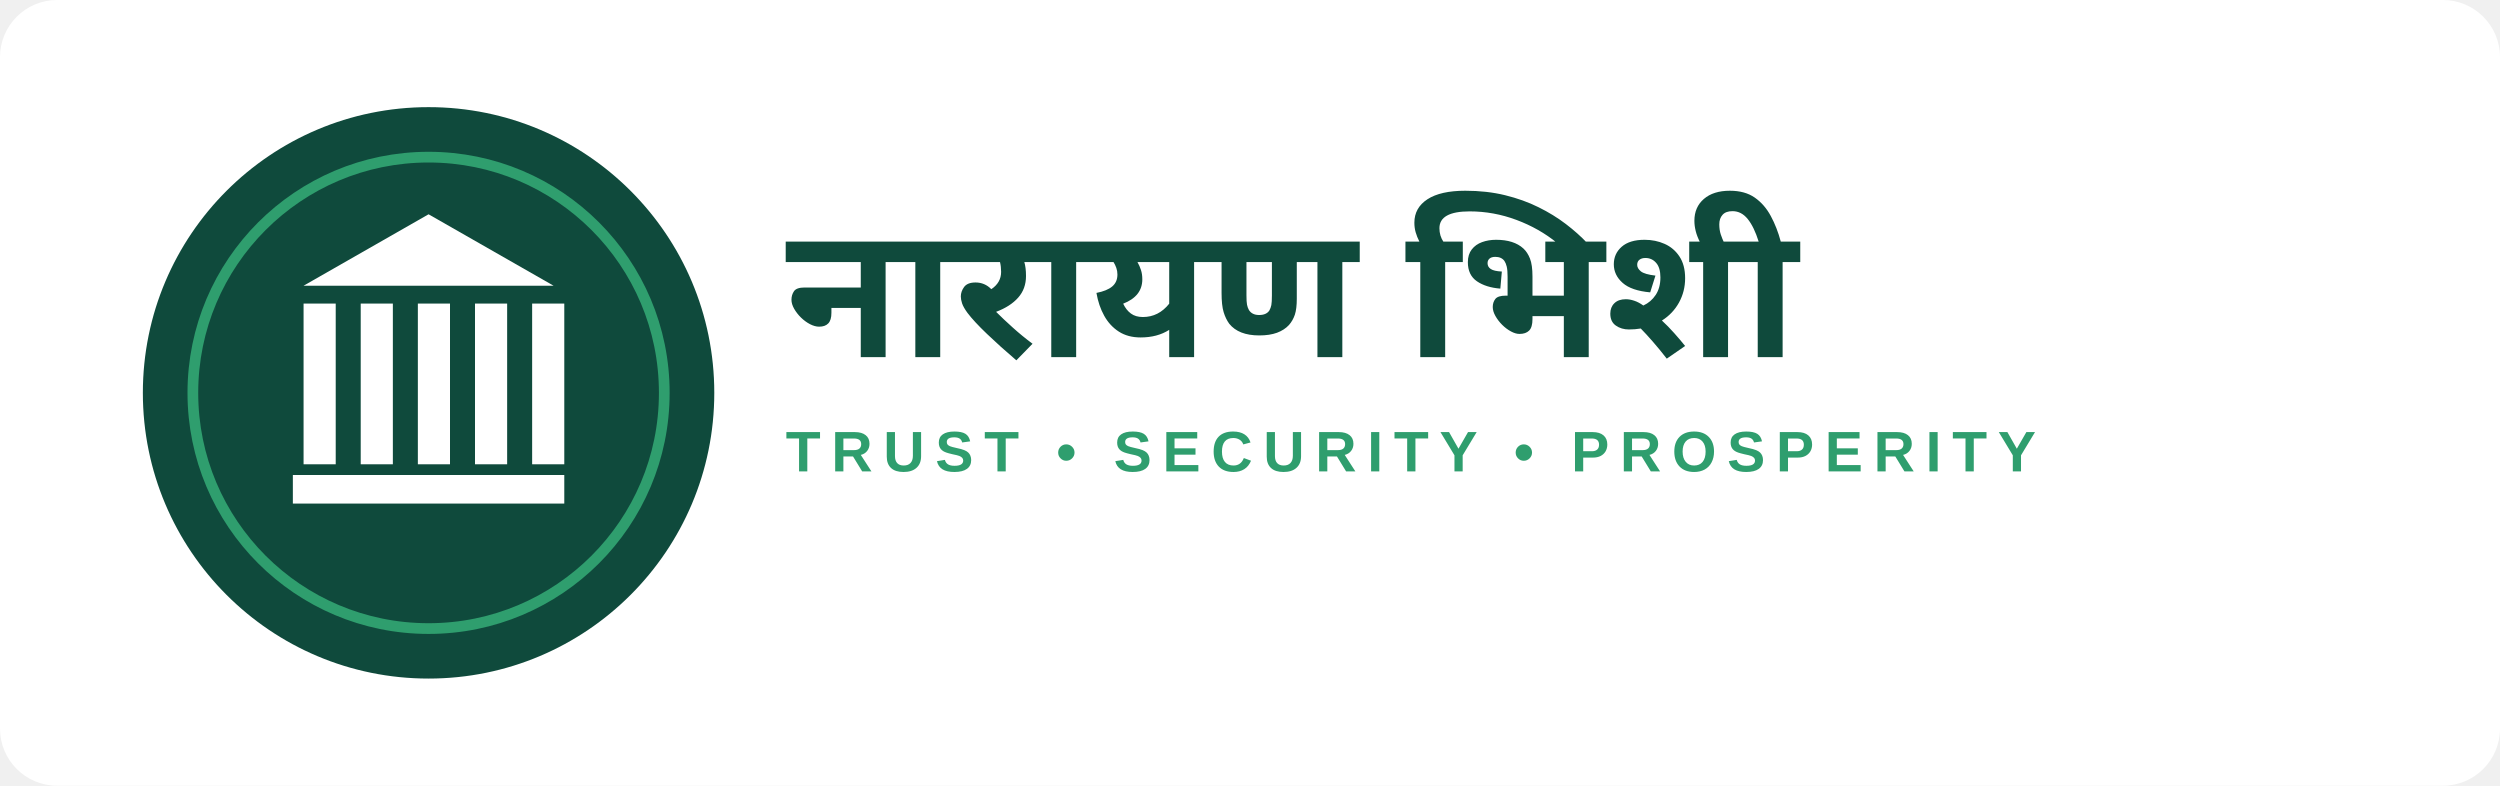
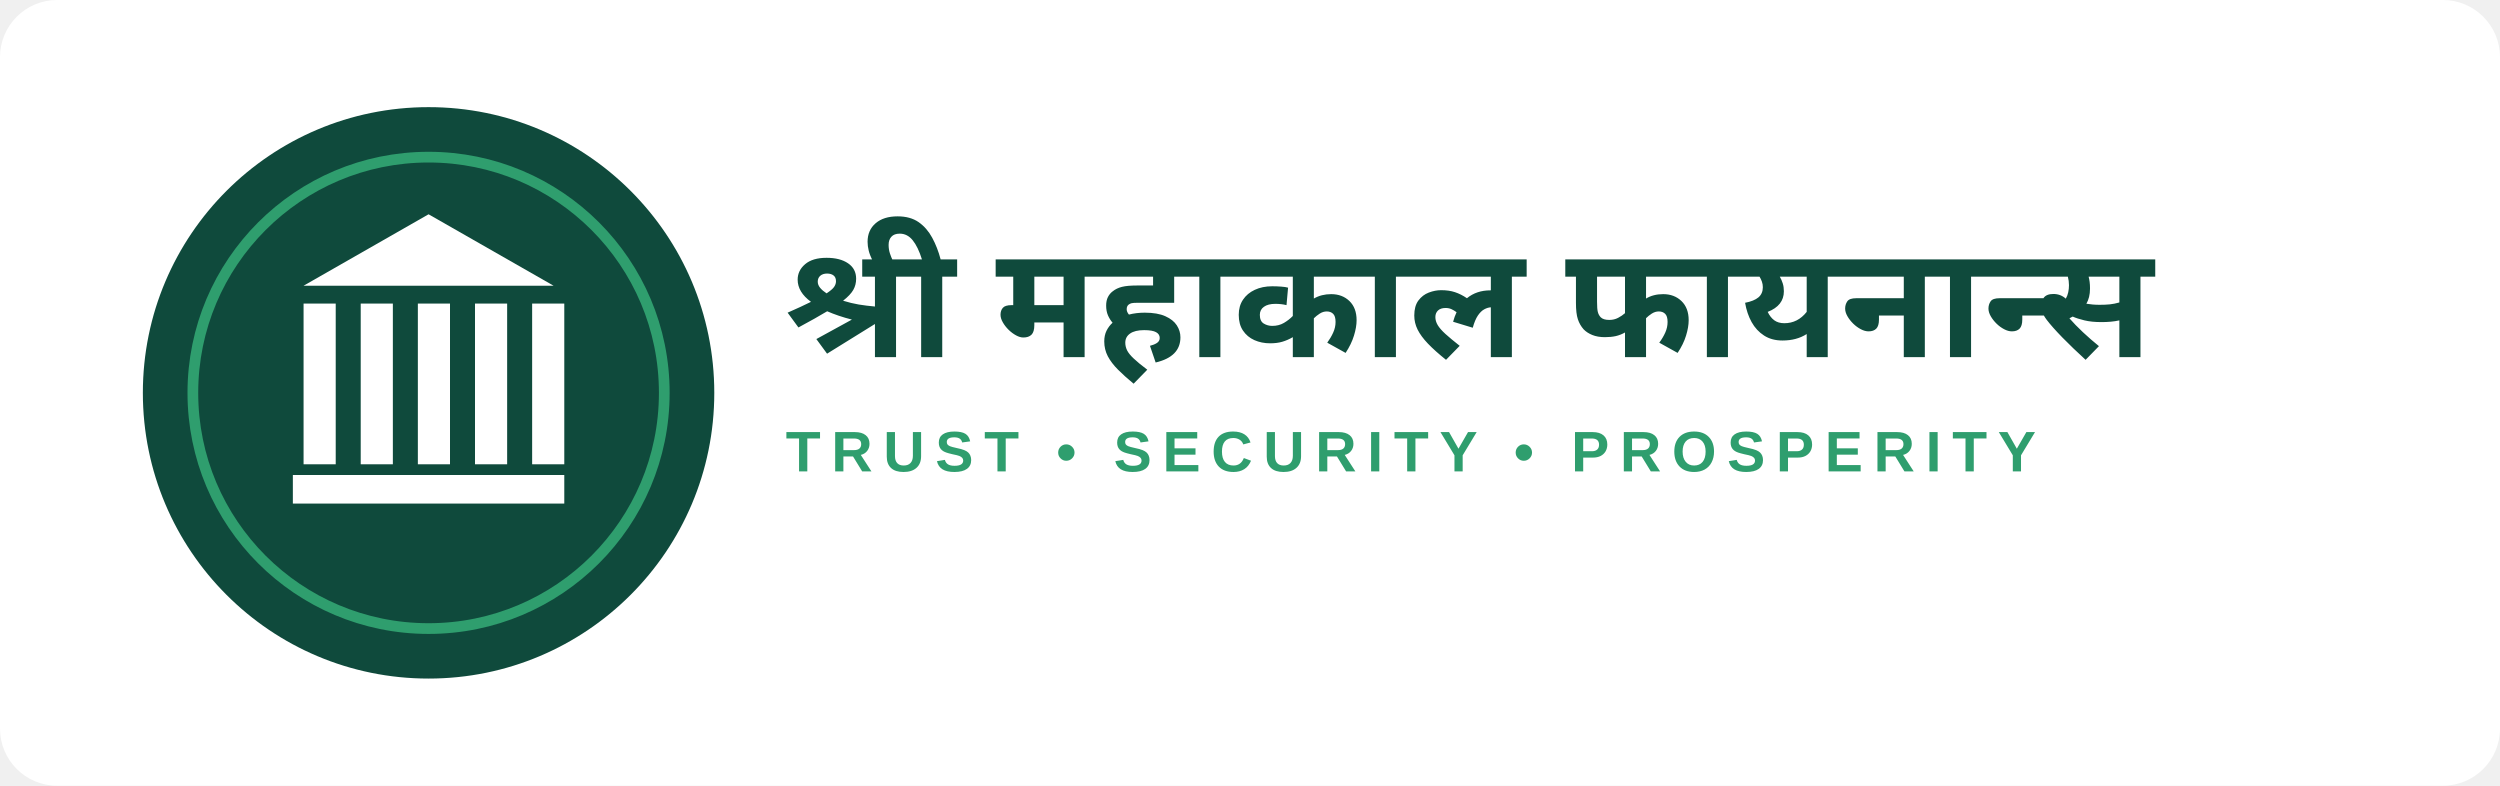
<svg xmlns="http://www.w3.org/2000/svg" width="700" height="220" viewBox="0 0 700 220">
  <rect x="0" y="0" width="700" height="220" fill="#ffffff" rx="16" />
  <g transform="translate(40,30)">
    <circle cx="80" cy="80" r="80" fill="#0f4a3c" />
    <circle cx="80" cy="80" r="66" fill="none" stroke="#2f9e6e" stroke-width="3" />
    <rect x="45" y="55" width="9" height="45" fill="#ffffff" />
    <rect x="61" y="55" width="9" height="45" fill="#ffffff" />
    <rect x="77" y="55" width="9" height="45" fill="#ffffff" />
    <rect x="93" y="55" width="9" height="45" fill="#ffffff" />
    <rect x="109" y="55" width="9" height="45" fill="#ffffff" />
    <polygon points="80,30 115,50 45,50" fill="#ffffff" />
    <rect x="42" y="103" width="76" height="8" fill="#ffffff" />
  </g>
-   <text x="220" y="100" font-family="'Noto Sans Devanagari', 'Mukta', Arial, sans-serif" font-size="52" font-weight="700" fill="#0f4a3c">नारायण भिशी</text>
+   <text x="220" y="100" font-family="'Noto Sans Devanagari', 'Mukta', Arial, sans-serif" font-size="44" font-weight="700" fill="#0f4a3c">श्री महाकाल फायनान्स</text>
  <text x="220" y="132" font-family="Arial, sans-serif" font-size="16" letter-spacing="3" fill="#2f9e6e" font-weight="600">TRUST • SECURITY • PROSPERITY</text>
</svg>
